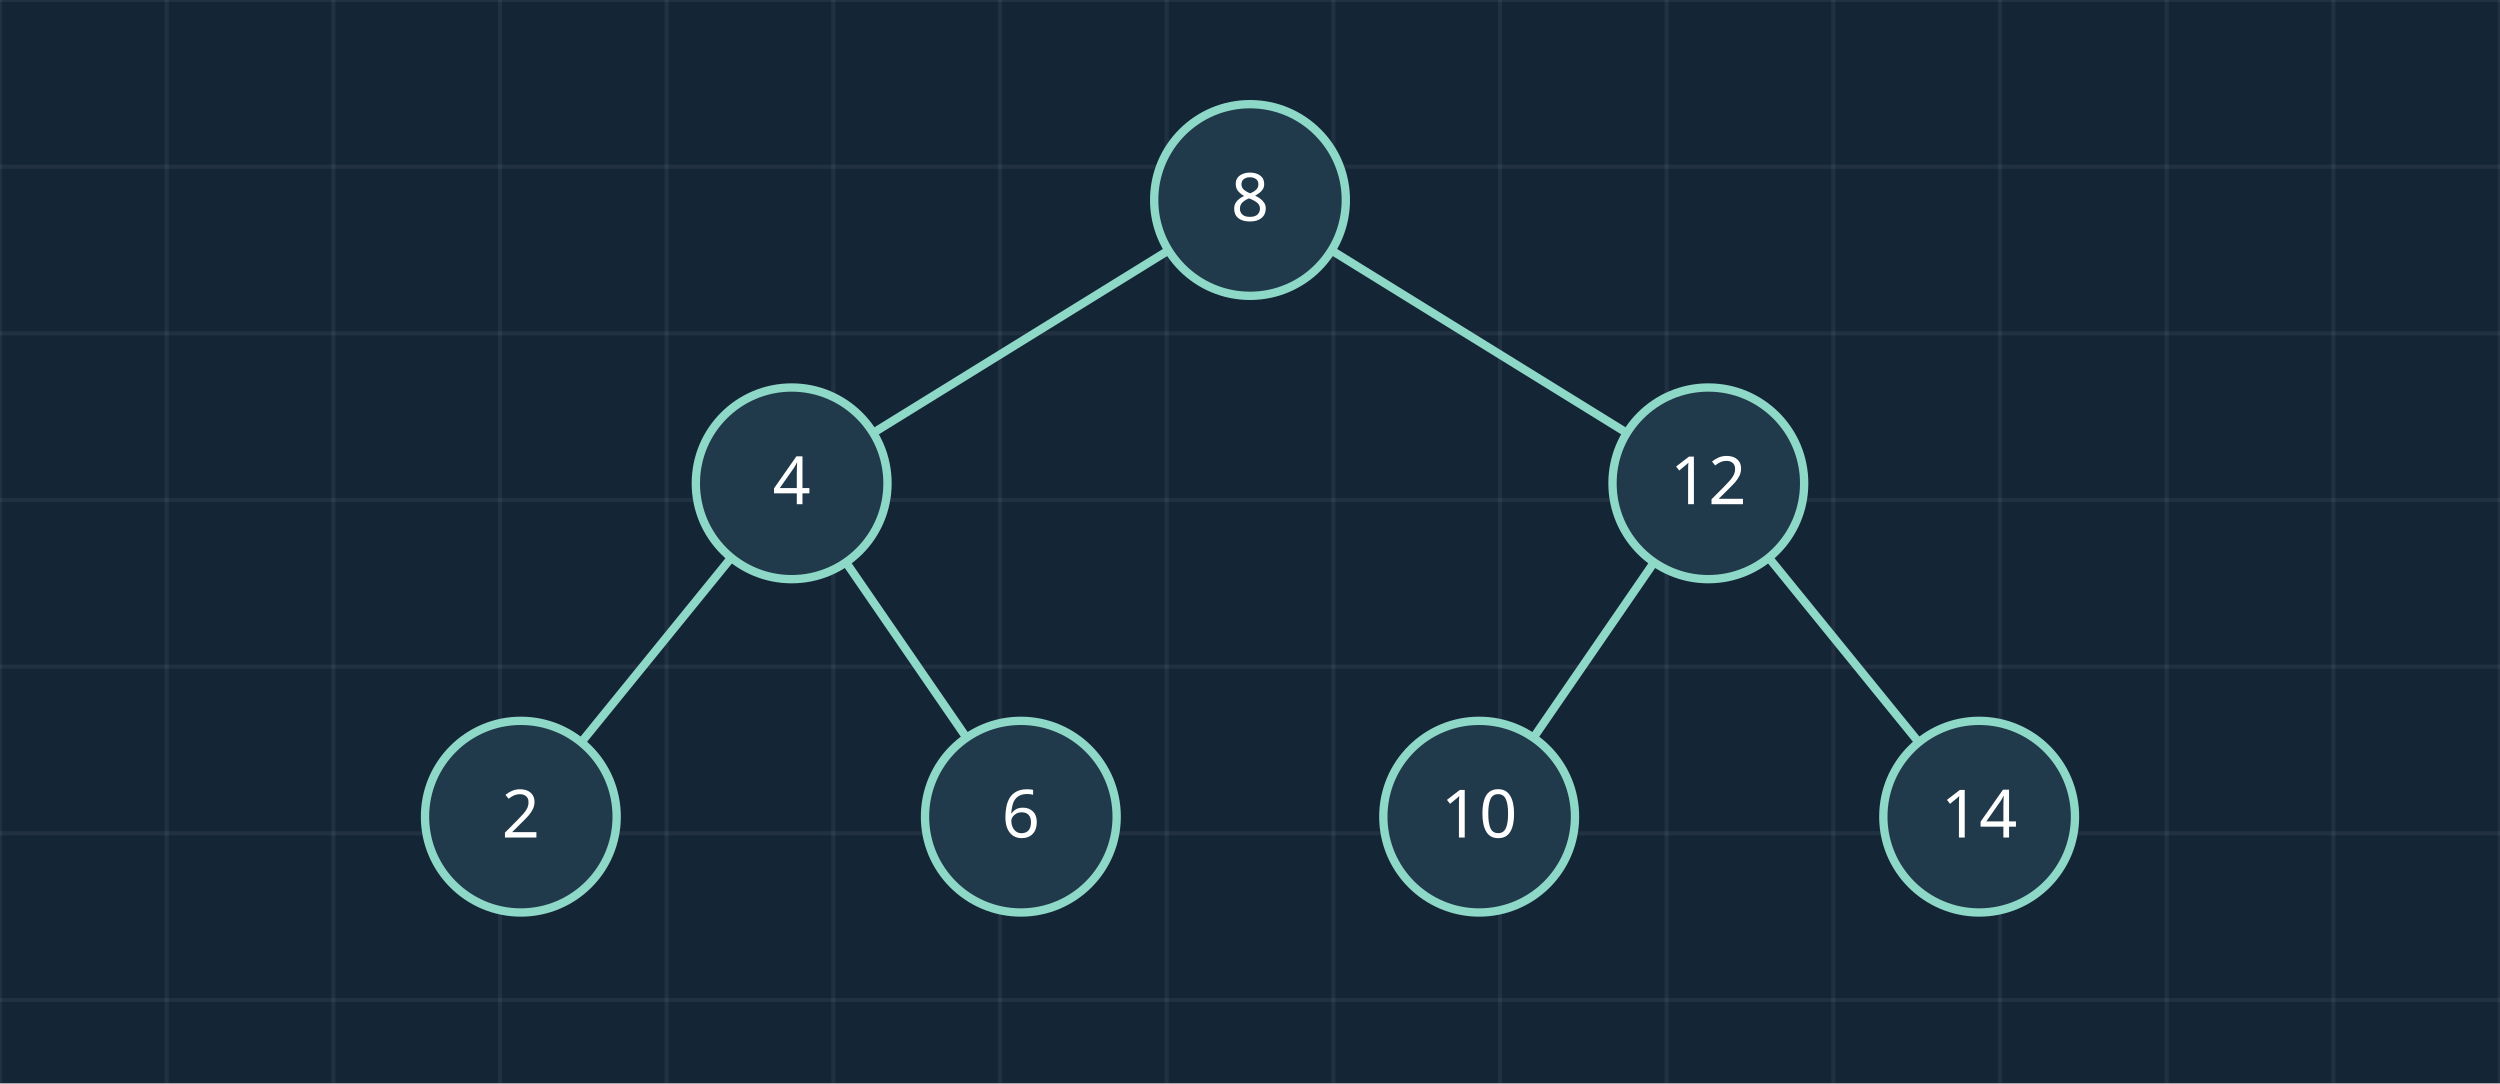
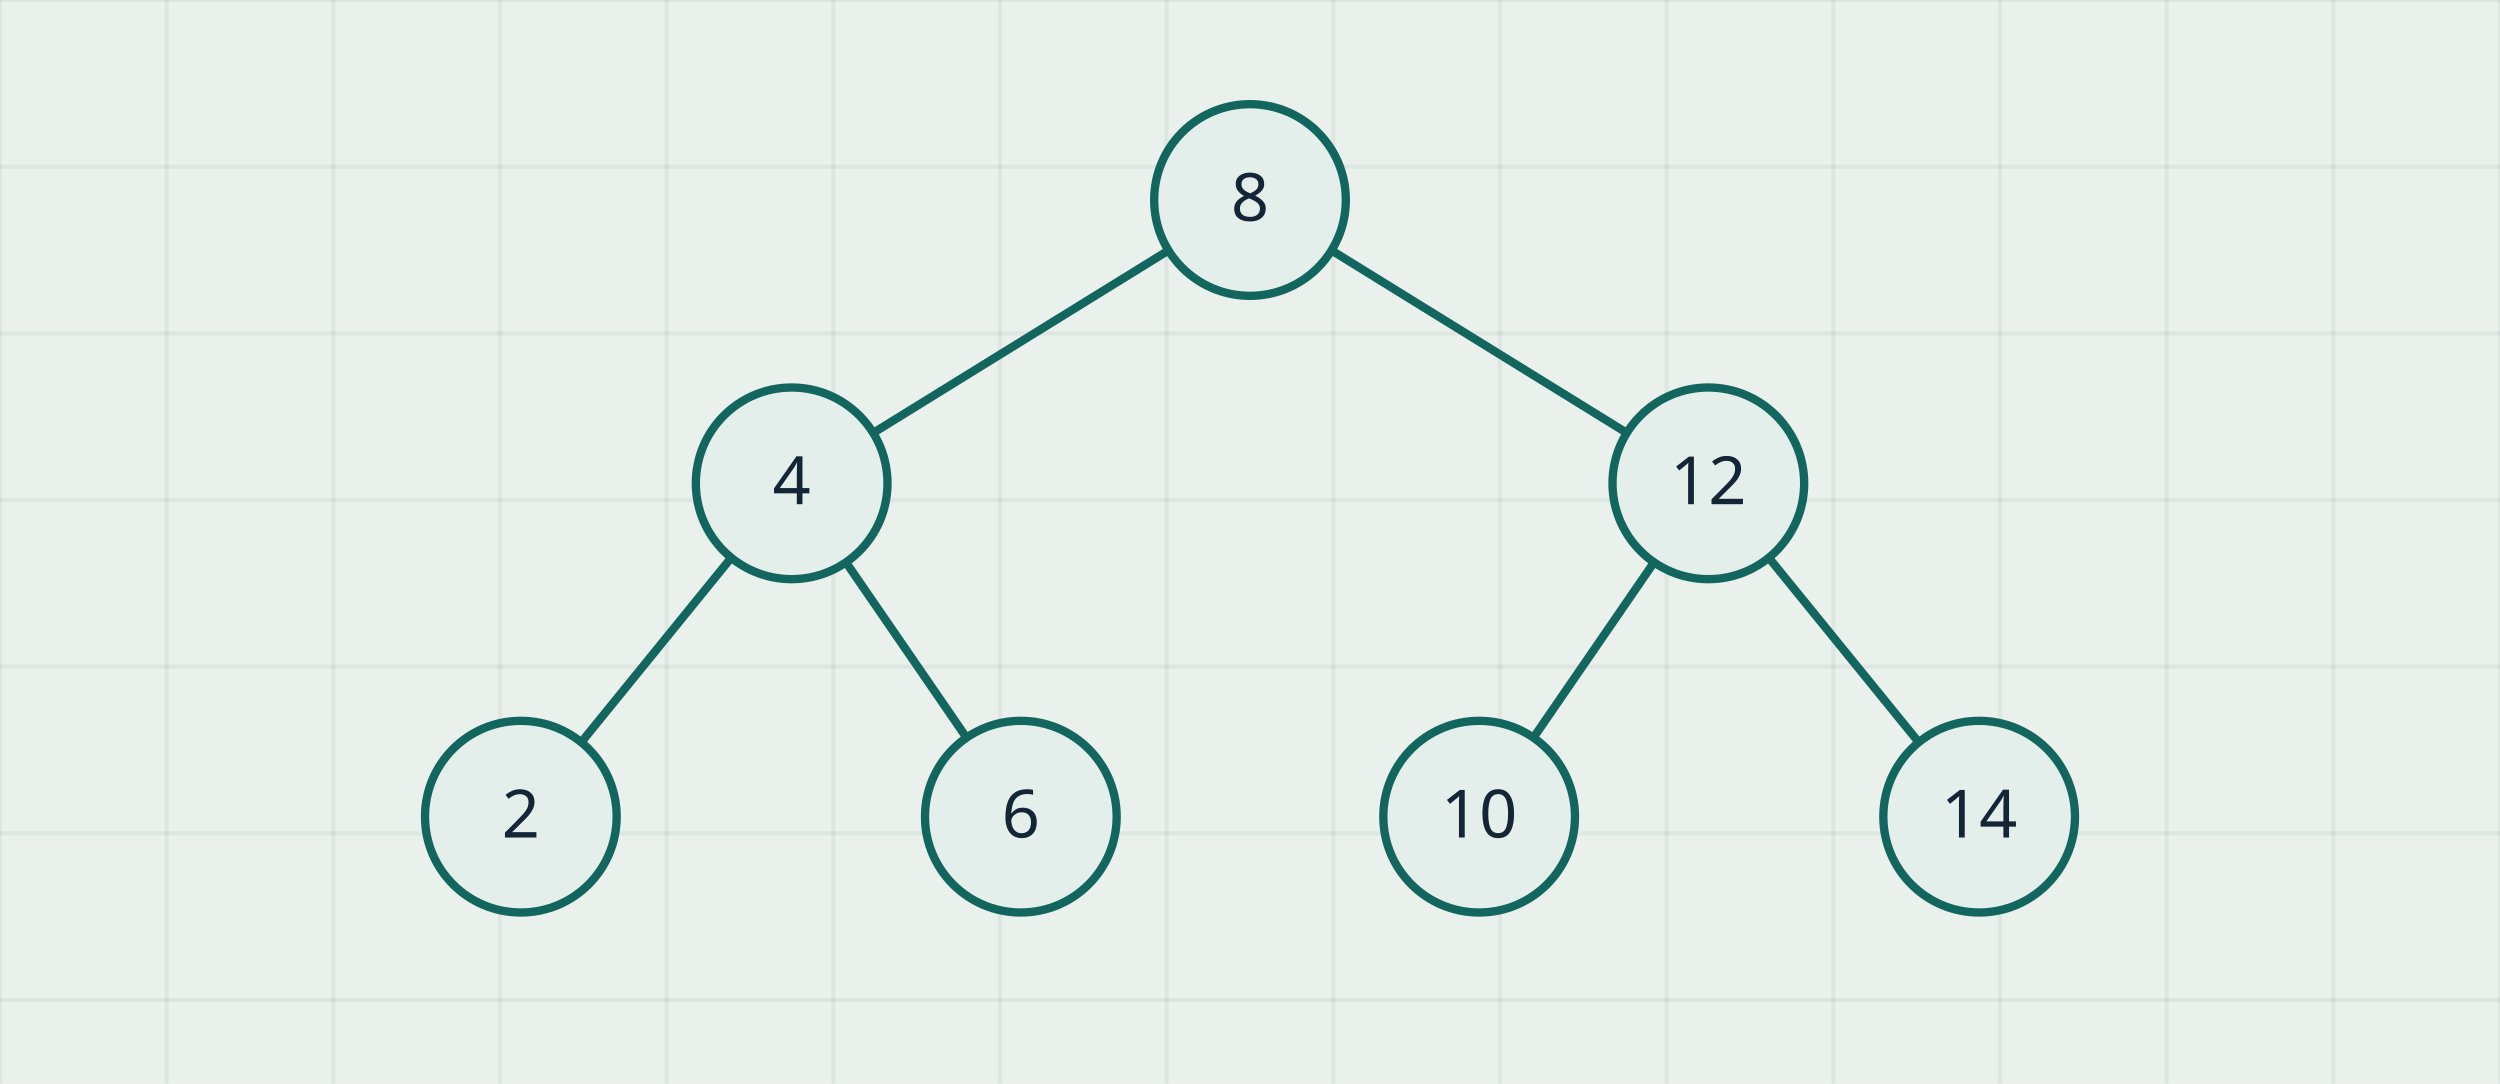
<svg xmlns="http://www.w3.org/2000/svg" viewBox="0 0 600 260" role="img" aria-labelledby="title">
-   <rect width="600" height="260" fill="#142536" />
-   <g stroke="#ffffff" stroke-opacity=".055" fill="none">
+   <rect width="600" height="260" fill="var(--nh-book, #eaf1ed)" />
+   <g stroke="var(--nh-ink, #142536)" stroke-opacity=".055" fill="none">
    <path d="M0 0V260" />
    <path d="M40 0V260" />
    <path d="M80 0V260" />
    <path d="M120 0V260" />
    <path d="M160 0V260" />
    <path d="M200 0V260" />
    <path d="M240 0V260" />
    <path d="M280 0V260" />
    <path d="M320 0V260" />
    <path d="M360 0V260" />
    <path d="M400 0V260" />
    <path d="M440 0V260" />
    <path d="M480 0V260" />
    <path d="M520 0V260" />
    <path d="M560 0V260" />
    <path d="M600 0V260" />
    <path d="M0 0H600" />
    <path d="M0 40H600" />
    <path d="M0 80H600" />
    <path d="M0 120H600" />
    <path d="M0 160H600" />
    <path d="M0 200H600" />
    <path d="M0 240H600" />
  </g>
-   <g fill="none" stroke="#8ed8c7" stroke-width="2" stroke-linecap="round" stroke-linejoin="round">
+   <g fill="none" stroke="var(--nh-accent, #12665e)" stroke-width="2" stroke-linecap="round" stroke-linejoin="round">
    <path d="M300 48 190 116 125 196M190 116 245 196M300 48 410 116 355 196M410 116 475 196" />
-     <circle cx="300" cy="48" r="23" fill="#203a4b" stroke="#8ed8c7" />
-     <text x="300" y="53" fill="#ffffff" stroke="none" font-family="system-ui, PingFang SC, sans-serif" font-size="16" text-anchor="middle">8</text>
-     <circle cx="190" cy="116" r="23" fill="#203a4b" stroke="#8ed8c7" />
-     <text x="190" y="121" fill="#ffffff" stroke="none" font-family="system-ui, PingFang SC, sans-serif" font-size="16" text-anchor="middle">4</text>
-     <circle cx="410" cy="116" r="23" fill="#203a4b" stroke="#8ed8c7" />
-     <text x="410" y="121" fill="#ffffff" stroke="none" font-family="system-ui, PingFang SC, sans-serif" font-size="16" text-anchor="middle">12</text>
-     <circle cx="125" cy="196" r="23" fill="#203a4b" stroke="#8ed8c7" />
-     <text x="125" y="201" fill="#ffffff" stroke="none" font-family="system-ui, PingFang SC, sans-serif" font-size="16" text-anchor="middle">2</text>
-     <circle cx="245" cy="196" r="23" fill="#203a4b" stroke="#8ed8c7" />
-     <text x="245" y="201" fill="#ffffff" stroke="none" font-family="system-ui, PingFang SC, sans-serif" font-size="16" text-anchor="middle">6</text>
-     <circle cx="355" cy="196" r="23" fill="#203a4b" stroke="#8ed8c7" />
-     <text x="355" y="201" fill="#ffffff" stroke="none" font-family="system-ui, PingFang SC, sans-serif" font-size="16" text-anchor="middle">10</text>
-     <circle cx="475" cy="196" r="23" fill="#203a4b" stroke="#8ed8c7" />
-     <text x="475" y="201" fill="#ffffff" stroke="none" font-family="system-ui, PingFang SC, sans-serif" font-size="16" text-anchor="middle">14</text>
+     <circle cx="300" cy="48" r="23" fill="var(--nh-tint, #e4efeb)" stroke="var(--nh-accent, #12665e)" />
+     <text x="300" y="53" fill="var(--nh-ink, #142536)" stroke="none" font-family="system-ui, PingFang SC, sans-serif" font-size="16" text-anchor="middle">8</text>
+     <circle cx="190" cy="116" r="23" fill="var(--nh-tint, #e4efeb)" stroke="var(--nh-accent, #12665e)" />
+     <text x="190" y="121" fill="var(--nh-ink, #142536)" stroke="none" font-family="system-ui, PingFang SC, sans-serif" font-size="16" text-anchor="middle">4</text>
+     <circle cx="410" cy="116" r="23" fill="var(--nh-tint, #e4efeb)" stroke="var(--nh-accent, #12665e)" />
+     <text x="410" y="121" fill="var(--nh-ink, #142536)" stroke="none" font-family="system-ui, PingFang SC, sans-serif" font-size="16" text-anchor="middle">12</text>
+     <circle cx="125" cy="196" r="23" fill="var(--nh-tint, #e4efeb)" stroke="var(--nh-accent, #12665e)" />
+     <text x="125" y="201" fill="var(--nh-ink, #142536)" stroke="none" font-family="system-ui, PingFang SC, sans-serif" font-size="16" text-anchor="middle">2</text>
+     <circle cx="245" cy="196" r="23" fill="var(--nh-tint, #e4efeb)" stroke="var(--nh-accent, #12665e)" />
+     <text x="245" y="201" fill="var(--nh-ink, #142536)" stroke="none" font-family="system-ui, PingFang SC, sans-serif" font-size="16" text-anchor="middle">6</text>
+     <circle cx="355" cy="196" r="23" fill="var(--nh-tint, #e4efeb)" stroke="var(--nh-accent, #12665e)" />
+     <text x="355" y="201" fill="var(--nh-ink, #142536)" stroke="none" font-family="system-ui, PingFang SC, sans-serif" font-size="16" text-anchor="middle">10</text>
+     <circle cx="475" cy="196" r="23" fill="var(--nh-tint, #e4efeb)" stroke="var(--nh-accent, #12665e)" />
+     <text x="475" y="201" fill="var(--nh-ink, #142536)" stroke="none" font-family="system-ui, PingFang SC, sans-serif" font-size="16" text-anchor="middle">14</text>
  </g>
</svg>
